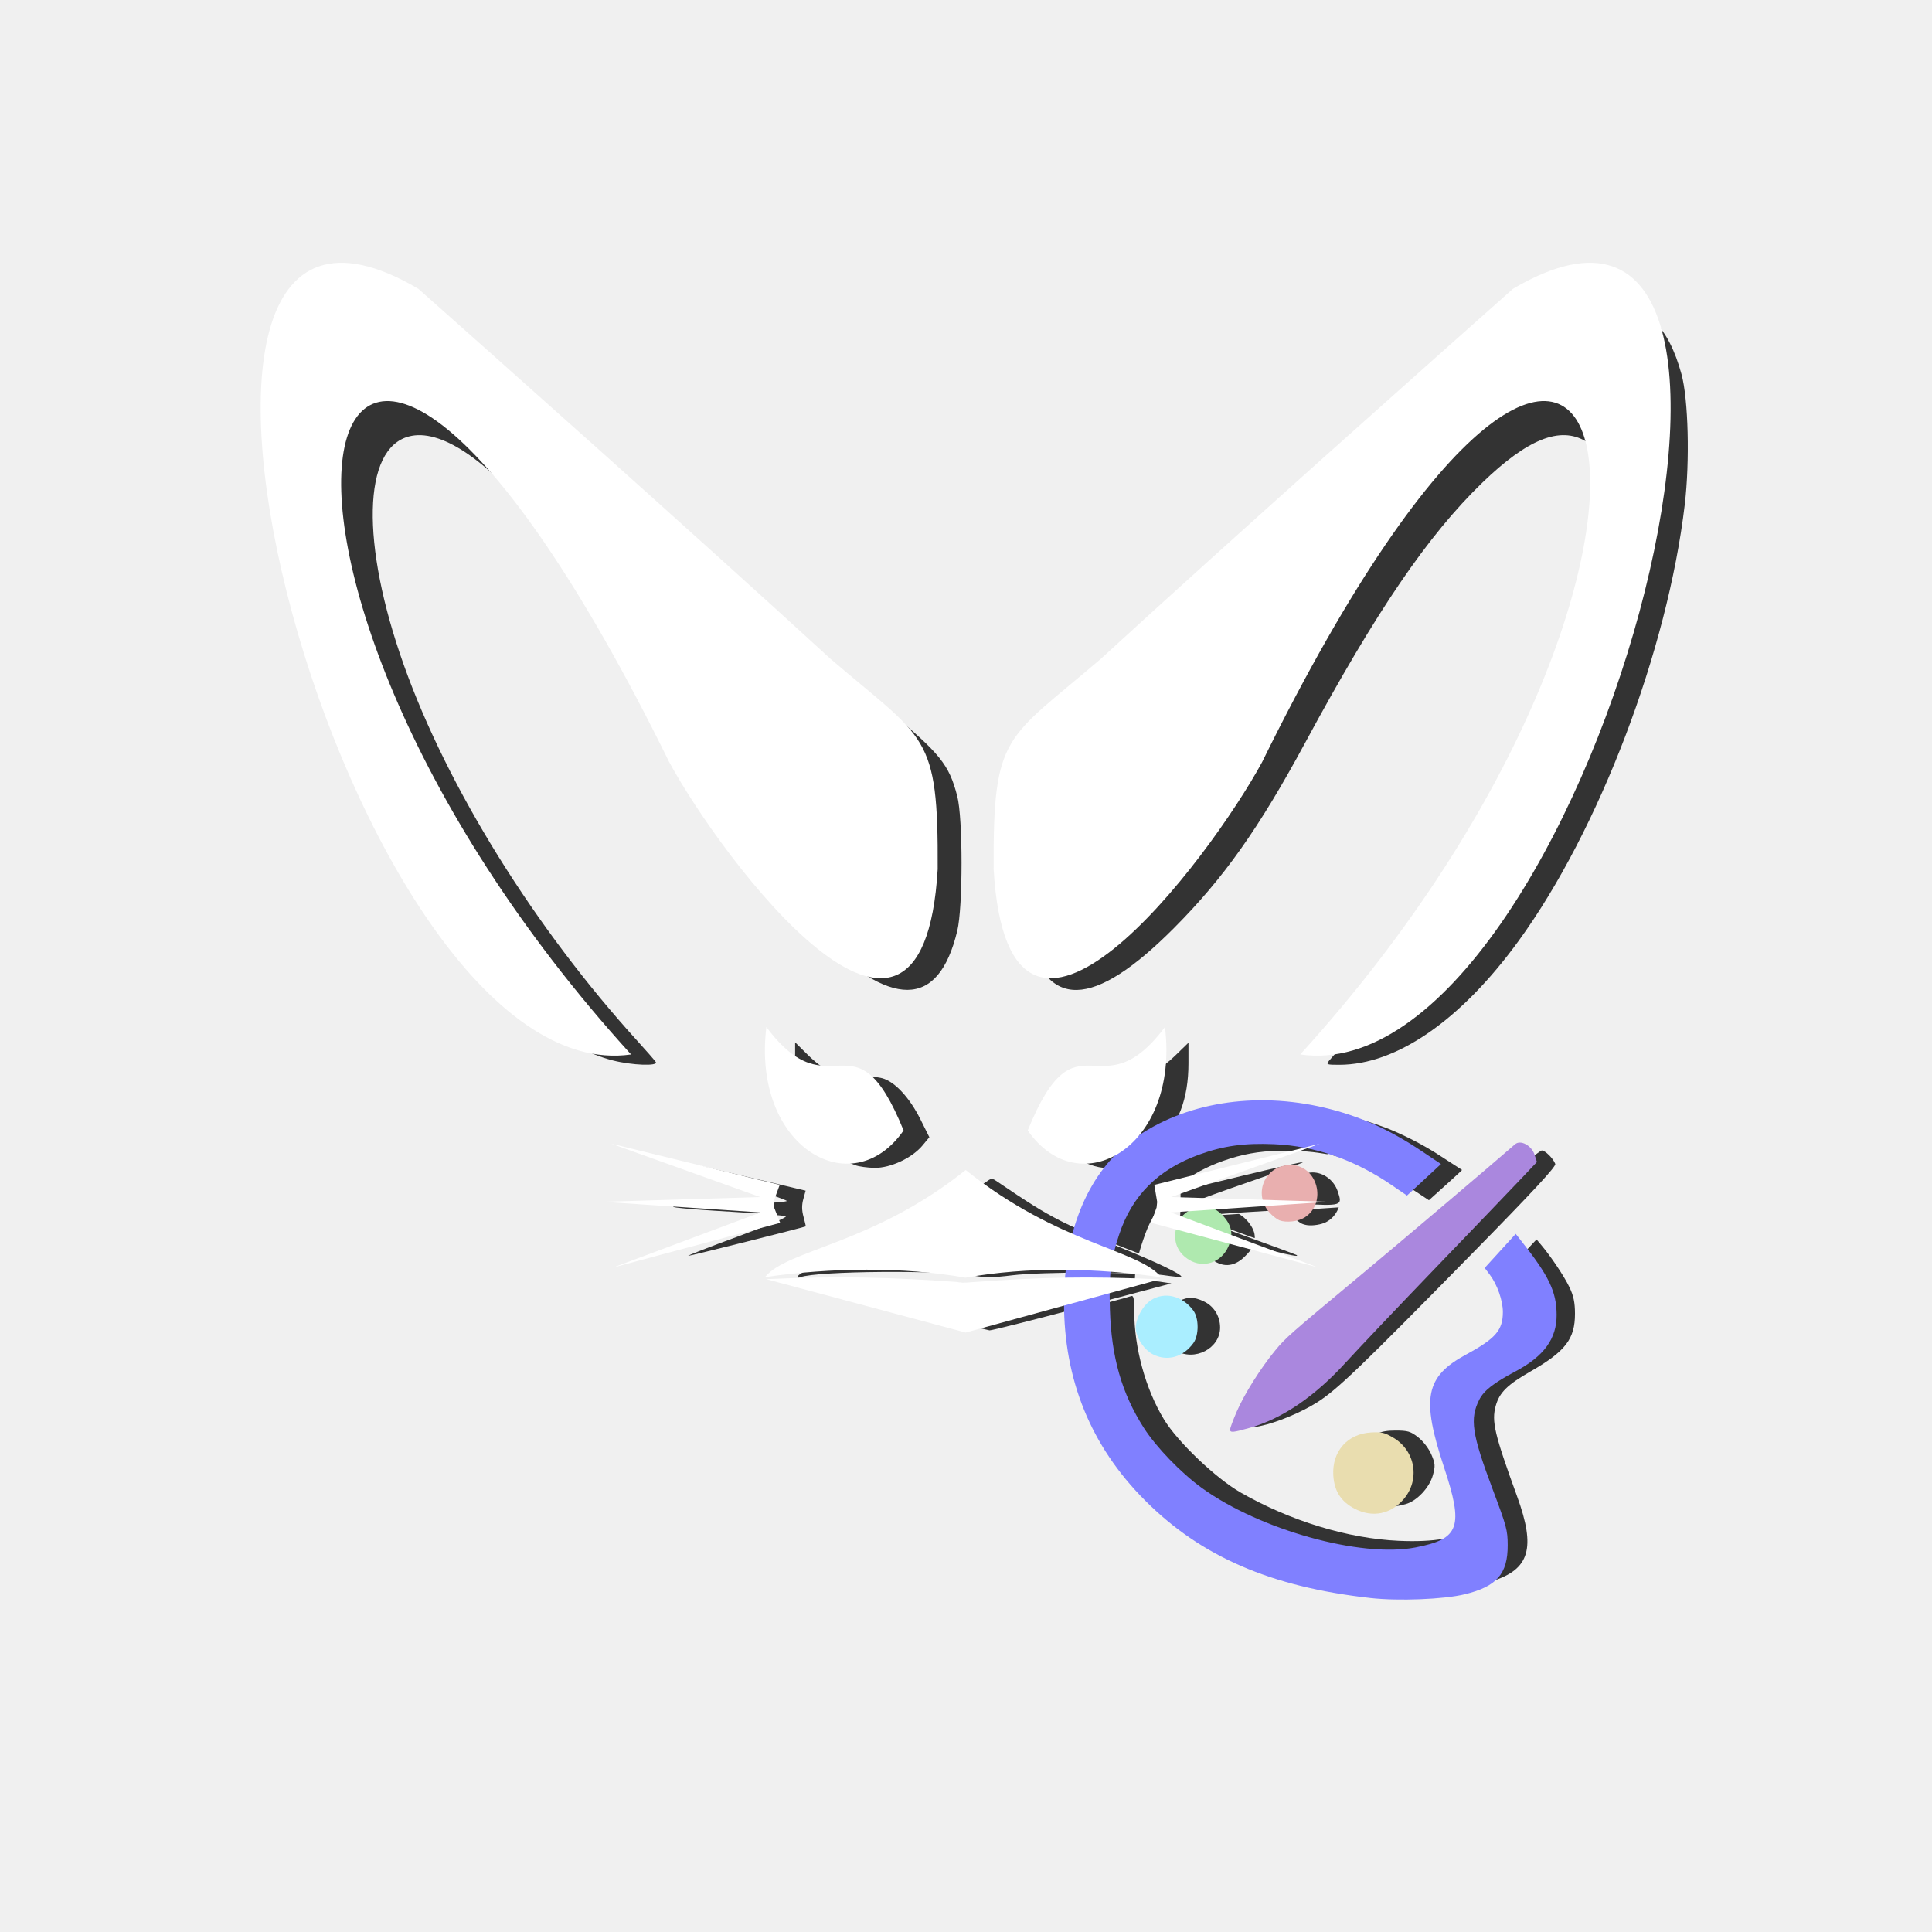
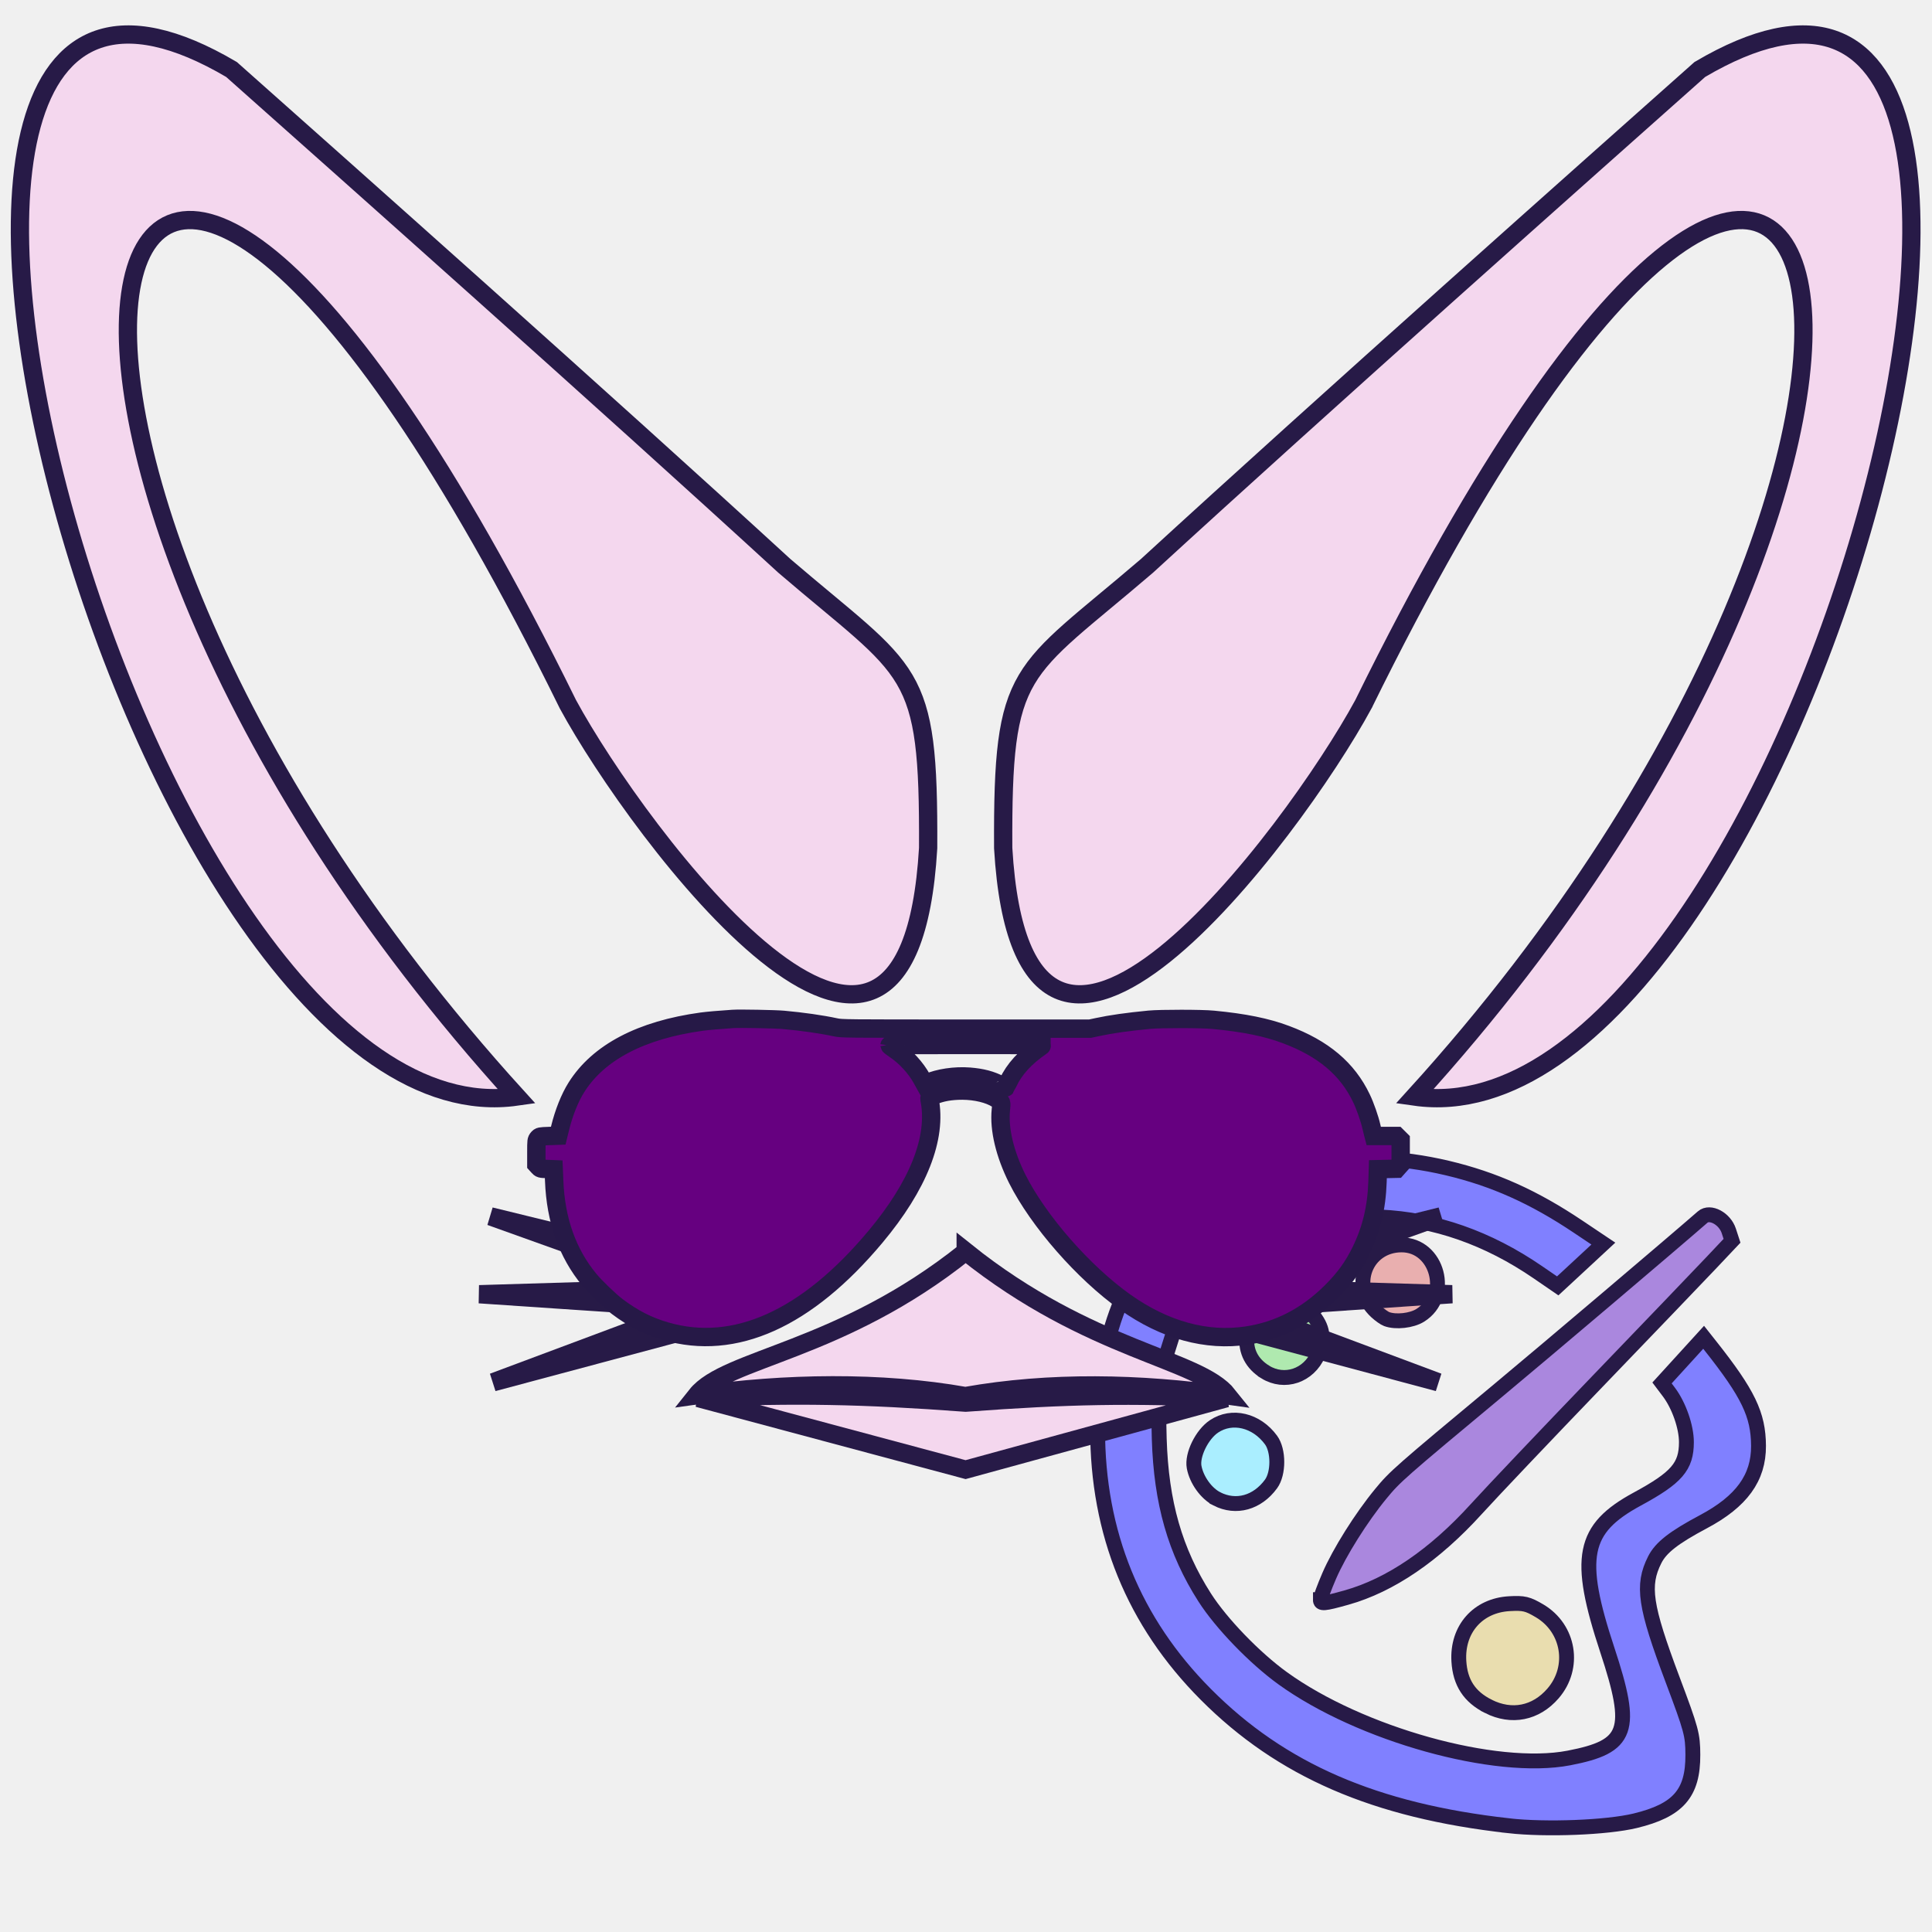
<svg xmlns="http://www.w3.org/2000/svg" width="158.29mm" height="158.346mm" viewBox="0 0 158.29 158.346" version="1.1" id="svg1" xml:space="preserve">
  <defs id="defs1" />
-   <g id="layer2" transform="matrix(0.9902549,0,0,0.9623148,2.920081,4.09216)" style="display:inline;fill:#333333;fill-opacity:1">
-     <path style="fill:#333333;stroke-width:0.707" d="M 180.576,325.284 C 150.274,317.34 117.42,271.61 96.489,208.243 85.79,175.853 80.83,147.719 81.53,123.39 c 0.508,-17.652 2.791,-26.705 8.533,-33.831 7.348,-9.118 18.276,-10.047 33.47,-2.845 4.243,2.011 8.549,5.493 25.809,20.871 38.907,34.665 65.96,58.929 85.673,76.843 10.837,9.848 25.011,22.448 31.498,28.001 16.503,14.128 19.223,17.598 21.792,27.804 1.779,7.068 1.78,35.777 0.001,43.347 -5.93,25.242 -20.618,25.307 -45.104,0.2 -16.006,-16.412 -26.95,-31.898 -39.389,-55.739 -19.221,-36.838 -32.378,-58.257 -46.911,-76.368 -16.173,-20.155 -30.455,-29.856 -40.122,-27.253 -14.484,3.9 -15.14,34.453 -1.582,73.63 13.683,39.535 40.969,84.675 73.268,121.207 2.751,3.111 5.242,6.055 5.536,6.541 0.83,1.371 -7.442,1.054 -13.427,-0.515 z" id="path1" transform="scale(0.2645833)" />
-     <path style="fill:#333333;stroke-width:0.707" d="m 404.549,325.446 c 0.53,-0.681 3.064,-3.624 5.63,-6.541 46.954,-53.367 80.567,-120.976 82.437,-165.817 0.597,-14.31 -2.054,-23.625 -7.711,-27.103 -8.025,-4.932 -18.246,-0.726 -32.352,13.314 -17.054,16.974 -33.126,41.252 -55.398,83.683 -14.495,27.613 -25.438,43.526 -41.018,59.645 -25.426,26.304 -40.203,26.609 -46.231,0.952 -1.783,-7.589 -1.785,-36.292 -0.003,-43.347 2.589,-10.251 5.203,-13.57 22.001,-27.937 6.657,-5.694 18.945,-16.579 27.307,-24.189 16.525,-15.04 42.274,-38.219 62.932,-56.651 46.694,-41.662 47.206,-42.098 52.48,-44.661 7.157,-3.479 11.994,-4.77 17.867,-4.77 11.309,0 18.263,6.948 22.359,22.337 2.148,8.07 2.635,28.037 1.025,42.009 -5.413,46.986 -26.793,104.783 -51.921,140.361 -18.105,25.634 -38.228,39.952 -56.152,39.952 -3.911,0 -4.146,-0.089 -3.252,-1.237 z" id="path2" transform="scale(0.2645833)" />
-     <path style="fill:#333333;stroke-width:0.707" d="m 238.295,395.004 c 0,-1.065 6.366,-4.166 18.361,-8.944 18.465,-7.354 27.454,-12.177 41.471,-22.25 0.649,-0.467 1.319,-0.467 1.989,0 11.015,7.675 14.546,9.941 20.204,12.961 3.695,1.973 12.306,5.923 19.137,8.779 11.512,4.812 19.51,8.788 18.903,9.395 -0.14,0.14 -2.631,-0.105 -5.536,-0.545 -7.52,-1.139 -38.283,-1.105 -47.354,0.052 -5.844,0.746 -8.403,0.772 -12.021,0.122 -10.314,-1.852 -48.989,-1.516 -54.166,0.47 -0.544,0.209 -0.989,0.19 -0.989,-0.041 z" id="path4" transform="scale(0.2645833)" />
-     <path style="fill:#333333;stroke-width:0.707" d="m 328.33,358.201 c -4.826,-2.247 -9.622,-7.129 -9.006,-9.168 1.07,-3.541 5.817,-11.612 8.42,-14.315 3.356,-3.484 6.428,-4.489 13.742,-4.495 6.561,-0.005 10.065,-1.568 15.342,-6.845 l 3.797,-3.797 v 6.584 c 0,11.61 -3.181,20.055 -10.204,27.09 -6.742,6.753 -14.485,8.486 -22.09,4.946 z" id="path5" transform="scale(0.2645833)" />
-     <path style="fill:#333333;stroke-width:0.707" d="m 256.326,358.978 c -4.238,-1.662 -6.596,-3.314 -9.776,-6.85 -6.003,-6.677 -8.963,-15.27 -8.963,-26.024 v -6.647 l 3.799,3.86 c 5.239,5.323 8.743,6.901 15.339,6.906 2.891,0.002 6.53,0.351 8.085,0.775 3.918,1.067 8.554,6.196 11.979,13.252 l 2.786,5.741 -2.148,2.665 c -3.242,4.024 -9.998,7.275 -14.977,7.208 -2.202,-0.03 -4.959,-0.428 -6.125,-0.886 z" id="path6" transform="scale(0.2645833)" />
-     <path style="fill:#333333;stroke-width:0.707" d="m 219.446,382.047 c 9.523,-3.59 15.763,-6.293 15.203,-6.585 -0.523,-0.273 -7.579,-0.897 -15.68,-1.387 -19.842,-1.199 -24.792,-1.929 -13.908,-2.05 14.248,-0.159 30.484,-0.999 29.905,-1.547 -0.308,-0.292 -7.961,-3.155 -17.006,-6.364 -9.045,-3.208 -16.326,-5.954 -16.179,-6.101 0.147,-0.147 9.002,1.86 19.678,4.461 l 19.411,4.728 -0.727,2.722 c -0.513,1.923 -0.492,3.602 0.074,5.721 0.44,1.649 0.745,3.024 0.676,3.054 -1.035,0.458 -36.046,9.494 -36.695,9.47 -0.498,-0.018 6.363,-2.773 15.247,-6.122 z" id="path7" transform="scale(0.2645833)" />
-     <path style="fill:#333333;stroke-width:0.707" d="m 374.767,383.323 c -15.78,-4.295 -17.293,-4.839 -16.971,-6.105 0.194,-0.765 0.354,-3.324 0.354,-5.688 v -4.298 l 19.012,-4.739 c 10.456,-2.607 19.133,-4.618 19.282,-4.469 0.149,0.149 -7.134,2.902 -16.183,6.12 -9.049,3.217 -16.705,6.078 -17.013,6.357 -0.586,0.531 15.982,1.373 29.905,1.519 11.168,0.117 6.089,0.89 -13.435,2.043 -8.362,0.494 -15.636,1.125 -16.164,1.403 -0.576,0.303 5.372,2.85 14.849,6.359 8.696,3.22 15.943,5.972 16.105,6.116 0.907,0.807 -4.221,-0.393 -19.74,-4.617 z" id="path8" transform="scale(0.2645833)" />
-     <path style="fill:#333333;stroke-width:0.707" d="m 269.592,404.572 c -21.581,-5.838 -27.394,-7.643 -26.163,-8.126 0.898,-0.352 11.075,-0.376 23.504,-0.056 28.02,0.722 38.05,0.726 61.518,0.028 10.501,-0.312 20.834,-0.297 22.963,0.034 l 3.871,0.602 -27.913,7.612 c -15.352,4.187 -28.39,7.567 -28.974,7.511 -0.583,-0.056 -13.546,-3.479 -28.807,-7.607 z" id="path9" transform="scale(0.2645833)" />
-     <path style="fill:#333333;stroke-width:0.707" d="m 418.254,493.915 c -27.065,-4.305 -45.642,-12.736 -61.431,-27.882 -14.104,-13.528 -22.322,-28.717 -25.549,-47.221 -0.58,-3.326 -1.055,-7.88 -1.055,-10.12 V 404.62 l 5.767,-1.556 c 3.172,-0.856 6.195,-1.72 6.718,-1.921 0.743,-0.285 0.951,0.772 0.954,4.837 0.006,11.842 3.551,25.114 9.311,34.86 4.287,7.255 16.236,18.972 24.013,23.548 15.553,9.152 33.55,14.801 49.465,15.525 11.027,0.502 18.56,-0.874 22.094,-4.037 2.153,-1.927 2.237,-2.21 2.145,-7.187 -0.074,-3.981 -0.853,-7.617 -3.362,-15.699 -3.889,-12.527 -4.699,-18.825 -2.993,-23.291 1.486,-3.891 3.462,-5.719 11.544,-10.678 7.194,-4.414 9.139,-6.415 9.833,-10.114 0.639,-3.405 -0.794,-9.283 -3.181,-13.046 l -1.984,-3.128 4.486,-4.918 4.486,-4.918 1.446,1.768 c 3.112,3.803 7.217,10.13 8.852,13.64 1.281,2.752 1.717,4.897 1.722,8.485 0.012,8.157 -2.967,12.144 -13.903,18.607 -7.303,4.316 -9.736,6.791 -10.891,11.078 -1.341,4.981 -0.398,9.086 6.696,29.154 5.895,16.675 3.924,23.506 -7.87,27.274 -4.025,1.286 -6.863,1.568 -17.866,1.776 -9.03,0.171 -15.052,-0.066 -19.445,-0.765 z" id="path10" transform="scale(0.2645833)" />
-     <path style="fill:#333333;stroke-width:0.707" d="m 356.679,418.688 c -6.097,-3.718 -5.463,-12.588 1.145,-16.005 2.619,-1.354 4.483,-1.321 7.551,0.134 3.174,1.506 5.144,4.739 5.147,8.447 0.006,6.731 -7.967,11.007 -13.843,7.424 z" id="path11" transform="scale(0.2645833)" />
-     <path style="fill:#333333;stroke-width:0.707" d="m 367.388,388.855 c -1.563,-1.372 -2.647,-3.081 -2.938,-4.629 -0.253,-1.35 -0.34,-2.574 -0.193,-2.721 0.285,-0.285 15.574,3.748 16.064,4.238 0.16,0.16 -0.834,1.415 -2.208,2.789 -3.379,3.379 -7.116,3.492 -10.725,0.323 z" id="path12" transform="scale(0.2645833)" />
-     <path style="fill:#333333;stroke-width:0.707" d="m 395.363,371.412 -4.506,-0.253 0.416,-2.616 c 0.602,-3.786 4.487,-7.212 8.178,-7.212 3.436,0 6.687,2.507 7.86,6.063 1.56,4.726 1.429,4.77 -11.948,4.018 z" id="path13" transform="scale(0.2645833)" />
-     <path style="fill:#333333;stroke-width:0.707" d="m 382.498,439.773 c 0.755,-1.986 2.695,-5.923 4.311,-8.747 5.863,-10.247 10.133,-14.845 26.849,-28.914 8.75,-7.365 25.047,-21.144 36.215,-30.621 11.168,-9.476 20.738,-17.23 21.267,-17.23 1.088,0 3.62,2.595 4.231,4.337 0.289,0.824 -7.01,8.928 -25.473,28.284 -35.669,37.393 -42.732,44.372 -49.101,48.517 -4.914,3.198 -12.577,6.471 -17.724,7.569 l -1.947,0.415 z" id="path20" transform="scale(0.2645833)" />
-     <path style="fill:#333333;stroke-width:0.707" d="m 422.601,468.086 c -3.211,-0.963 -6.727,-3.683 -7.88,-6.098 -1.643,-3.44 -1.384,-9.467 0.527,-12.275 2.795,-4.107 5.055,-5.296 10.062,-5.296 3.955,0 4.796,0.257 7.196,2.195 1.562,1.262 3.303,3.602 4.095,5.503 1.222,2.933 1.277,3.686 0.491,6.644 -1.077,4.051 -5.032,8.37 -8.562,9.351 -2.87,0.797 -3.196,0.796 -5.93,-0.024 z" id="path21" transform="scale(0.2645833)" />
-     <path style="display:inline;fill:#333333;fill-opacity:1;stroke-width:0.088" d="m 397.924,378.327 c -0.614,-0.07 -1.424,-0.292 -1.846,-0.506 -0.683,-0.346 -1.761,-1.203 -2.557,-2.032 -0.784,-0.816 -1.687,-2.113 -1.497,-2.148 0.061,-0.011 3.393,-0.239 7.403,-0.506 4.011,-0.267 7.5,-0.506 7.755,-0.532 l 0.463,-0.047 -0.182,0.465 c -0.732,1.874 -2.182,3.498 -3.894,4.36 -1.457,0.734 -3.908,1.145 -5.645,0.947 z" id="path22" transform="scale(0.2645833)" />
-     <path style="display:inline;fill:#333333;fill-opacity:1;stroke-width:0.088" d="m 380.158,382.057 c -0.559,-0.213 -3.932,-1.477 -7.496,-2.809 l -6.48,-2.421 0.425,-0.421 c 0.234,-0.232 0.664,-0.59 0.955,-0.795 l 0.53,-0.374 4.154,-0.276 4.154,-0.276 0.602,0.399 c 1.376,0.912 2.826,2.582 3.6,4.147 0.488,0.985 0.669,1.6 0.756,2.57 0.048,0.531 0.036,0.655 -0.063,0.65 -0.068,-0.003 -0.58,-0.18 -1.139,-0.394 z" id="path23" transform="scale(0.2645833)" />
-     <path style="display:inline;fill:#333333;fill-opacity:1;stroke-width:0.088" d="m 340.56,385.599 c -3.851,-1.547 -8.192,-3.35 -8.283,-3.442 -0.016,-0.016 0.188,-0.76 0.453,-1.655 2.341,-7.912 5.757,-14.508 10.383,-20.055 1.264,-1.516 2.118,-2.377 2.598,-2.62 0.696,-0.353 2.577,-1.656 3.541,-2.453 0.797,-0.659 2.624,-2.458 3.522,-3.469 0.179,-0.201 0.795,-0.663 1.369,-1.027 9.094,-5.761 20.313,-9.189 32.321,-9.875 2.017,-0.115 6.992,-0.115 8.94,6.7e-4 9.277,0.55 18.387,2.562 26.919,5.943 4.987,1.976 10.409,4.78 15.508,8.018 0.972,0.617 8.265,5.464 8.381,5.569 0.04,0.036 -1.81,1.81 -4.11,3.941 -2.3,2.131 -4.649,4.31 -5.22,4.841 l -1.038,0.966 -1.171,-0.803 c -3.353,-2.299 -6.008,-4.06 -7.314,-4.85 -6.726,-4.067 -14.042,-7.096 -20.795,-8.611 -0.716,-0.161 -1.302,-0.314 -1.302,-0.341 0,-0.027 0.487,-0.222 1.083,-0.434 2.174,-0.773 2.55,-0.916 2.513,-0.952 -0.021,-0.021 -1.127,0.234 -2.457,0.566 l -2.42,0.603 -1.149,-0.196 c -4.333,-0.741 -8.681,-1.021 -13.979,-0.902 -6.268,0.141 -11.477,1.112 -17.304,3.227 -10.61,3.851 -17.891,9.962 -22.361,18.769 -0.456,0.899 -1.056,2.172 -1.331,2.828 -0.75,1.785 -2.039,5.663 -2.607,7.844 -0.054,0.207 -0.126,0.373 -0.161,0.369 -0.035,-0.004 -2.072,-0.814 -4.527,-1.8 z" id="path24" transform="scale(0.2645833)" />
-     <path style="display:inline;fill:#333333;fill-opacity:1;stroke-width:0.125" d="m 330.048,394.95 c 0.042,-0.405 0.077,-0.878 0.077,-1.051 v -0.314 l 5.344,0.08 c 4.373,0.065 8.423,0.243 8.468,0.371 0.005,0.014 -0.011,0.392 -0.035,0.84 l -0.044,0.814 -6.943,-10e-4 -6.943,-10e-4 z" id="path25" transform="scale(0.2645833)" />
+   <g id="layer1" transform="translate(-26.32053,-33.25909)" style="display:inline">
+     <path style="fill:#aa87de;stroke-width:1.219;stroke:#271a47;stroke-opacity:1;stroke-dasharray:none" d="m 134.539,164.365 c 0.003,-0.151 0.326,-1.024 0.72,-1.939 0.833,-1.932 2.631,-4.795 4.235,-6.742 1.167,-1.417 1.511,-1.719 9.716,-8.549 3.876,-3.226 14.215,-11.993 16.662,-14.129 0.597,-0.521 1.811,0.125 2.141,1.14 l 0.263,0.808 -1.7,1.8 c -0.935,0.99 -5.133,5.366 -9.328,9.725 -4.195,4.359 -8.67,9.072 -9.944,10.475 -3.424,3.77 -7.04,6.234 -10.629,7.241 -1.852,0.52 -2.14,0.543 -2.137,0.17 z" id="path14" />
+     <path style="fill:#e9ddaf;stroke-width:1.219;stroke:#271a47;stroke-opacity:1;stroke-dasharray:none" d="m 148.3,173.109 c -1.549,-0.782 -2.308,-1.947 -2.412,-3.703 -0.155,-2.618 1.558,-4.566 4.143,-4.71 1.187,-0.066 1.492,0.007 2.471,0.586 2.433,1.44 2.953,4.64 1.101,6.775 -1.41,1.627 -3.388,2.019 -5.303,1.053 z" id="path15" />
+     <path style="fill:#8080ff;stroke-width:1.219;stroke:#271a47;stroke-opacity:1;stroke-dasharray:none" d="m 149.972,182.895 c -10.958,-1.224 -18.635,-4.552 -24.816,-10.758 -5.919,-5.943 -8.891,-13.23 -8.876,-21.766 0.013,-8.027 2.756,-14.42 7.713,-17.982 5.519,-3.965 13.26,-5.22 20.951,-3.397 3.814,0.904 7.077,2.366 10.703,4.795 l 2.084,1.396 -1.216,1.128 c -0.669,0.621 -1.511,1.4 -1.87,1.733 l -0.654,0.605 -1.629,-1.117 c -4.103,-2.815 -8.436,-4.329 -12.964,-4.53 -3.249,-0.144 -5.587,0.178 -8.226,1.133 -4.545,1.645 -7.395,4.489 -8.83,8.813 -0.94,2.832 -1.13,4.378 -1.011,8.23 0.161,5.243 1.296,9.207 3.725,13.01 1.355,2.121 4.095,4.959 6.387,6.615 6.366,4.6 17.47,7.694 23.468,6.539 4.875,-0.939 5.333,-2.227 3.146,-8.846 -2.509,-7.592 -2.044,-9.937 2.452,-12.373 3.237,-1.754 4.029,-2.672 4.029,-4.669 0,-1.255 -0.616,-3.015 -1.439,-4.107 l -0.559,-0.742 1.705,-1.871 1.705,-1.871 0.544,0.688 c 3.114,3.934 3.94,5.65 3.954,8.208 0.015,2.623 -1.389,4.557 -4.513,6.218 -2.433,1.294 -3.489,2.119 -3.994,3.122 -1.058,2.1 -0.809,3.77 1.463,9.819 1.551,4.129 1.654,4.512 1.662,6.164 0.015,3.161 -1.202,4.553 -4.724,5.406 -2.304,0.558 -7.28,0.755 -10.37,0.41 z" id="path16" />
+     <path style="fill:#aaeeff;stroke-width:1.219;stroke:#271a47;stroke-opacity:1;stroke-dasharray:none" d="m 126.062,156.11 c -0.883,-0.449 -1.675,-1.554 -1.871,-2.609 -0.184,-0.991 0.635,-2.668 1.627,-3.334 1.477,-0.991 3.485,-0.511 4.676,1.117 0.631,0.862 0.631,2.738 0,3.6 -1.13,1.544 -2.865,2.024 -4.432,1.227 z" id="path17" />
+     <path style="fill:#afe9af;stroke-width:1.219;stroke:#271a47;stroke-opacity:1;stroke-dasharray:none" d="m 130.023,145.71 c -1.088,-0.672 -1.615,-1.678 -1.512,-2.89 0.114,-1.344 0.793,-2.268 2.013,-2.74 1.269,-0.491 2.389,-0.19 3.329,0.894 0.905,1.044 1.053,2.011 0.5,3.276 -0.772,1.768 -2.752,2.435 -4.33,1.461 z" id="path18" />
+     <path style="fill:#e9afaf;stroke-width:1.219;stroke:#271a47;stroke-opacity:1;stroke-dasharray:none" d="m 139.971,141.37 c -0.179,-0.066 -0.556,-0.331 -0.836,-0.588 -2.212,-2.028 -0.917,-5.489 2.056,-5.493 2.962,-0.004 4.073,4.184 1.531,5.775 -0.704,0.441 -1.999,0.585 -2.751,0.306 z" id="path19" />
  </g>
-   <g id="layer1" transform="translate(-26.32053,-33.25909)" style="display:inline">
-     <path style="fill:#aa87de;stroke-width:0.163" d="m 127.138,150.417 c 0.002,-0.113 0.243,-0.763 0.537,-1.446 0.621,-1.44 1.962,-3.574 3.157,-5.025 0.87,-1.056 1.126,-1.281 7.243,-6.372 2.889,-2.404 10.596,-8.94 12.42,-10.532 0.445,-0.388 1.35,0.093 1.596,0.85 l 0.196,0.602 -1.268,1.342 c -0.697,0.738 -3.826,4 -6.954,7.249 -3.127,3.249 -6.463,6.763 -7.412,7.808 -2.552,2.81 -5.248,4.647 -7.923,5.398 -1.38,0.387 -1.595,0.404 -1.593,0.127 z" id="path14" />
-     <path style="fill:#e9ddaf;stroke-width:0.163" d="m 137.395,156.935 c -1.155,-0.583 -1.721,-1.452 -1.798,-2.761 -0.116,-1.951 1.161,-3.403 3.088,-3.511 0.885,-0.05 1.112,0.005 1.842,0.437 1.813,1.074 2.201,3.458 0.821,5.05 -1.051,1.212 -2.526,1.505 -3.953,0.785 z" id="path15" />
-     <path style="fill:#8080ff;stroke-width:0.163" d="m 138.641,164.23 c -8.168,-0.912 -13.891,-3.393 -18.498,-8.02 -4.412,-4.43 -6.627,-9.862 -6.617,-16.225 0.01,-5.984 2.054,-10.749 5.75,-13.404 4.114,-2.956 9.885,-3.891 15.617,-2.532 2.843,0.674 5.275,1.763 7.978,3.574 l 1.553,1.04 -0.907,0.841 c -0.499,0.463 -1.126,1.044 -1.394,1.292 l -0.488,0.451 -1.214,-0.833 c -3.059,-2.099 -6.288,-3.227 -9.664,-3.377 -2.422,-0.107 -4.165,0.133 -6.132,0.845 -3.388,1.226 -5.512,3.346 -6.582,6.569 -0.7,2.111 -0.842,3.263 -0.754,6.134 0.12,3.909 0.966,6.863 2.777,9.698 1.01,1.581 3.053,3.697 4.761,4.931 4.746,3.429 13.023,5.735 17.493,4.874 3.634,-0.7 3.976,-1.66 2.345,-6.594 -1.87,-5.659 -1.524,-7.407 1.827,-9.223 2.413,-1.308 3.003,-1.992 3.003,-3.48 0,-0.936 -0.46,-2.247 -1.073,-3.061 l -0.417,-0.553 1.271,-1.395 1.271,-1.395 0.406,0.513 c 2.321,2.933 2.937,4.211 2.948,6.118 0.011,1.955 -1.035,3.397 -3.364,4.635 -1.814,0.964 -2.601,1.579 -2.977,2.327 -0.789,1.565 -0.603,2.81 1.091,7.32 1.156,3.078 1.233,3.363 1.239,4.595 0.011,2.356 -0.896,3.394 -3.521,4.03 -1.717,0.416 -5.427,0.563 -7.73,0.306 z" id="path16" />
-     <path style="fill:#aaeeff;stroke-width:0.163" d="m 120.819,144.263 c -0.659,-0.335 -1.249,-1.158 -1.395,-1.945 -0.137,-0.739 0.473,-1.989 1.213,-2.485 1.101,-0.739 2.598,-0.381 3.486,0.832 0.47,0.642 0.47,2.041 0,2.684 -0.842,1.151 -2.136,1.509 -3.304,0.914 z" id="path17" />
-     <path style="fill:#afe9af;stroke-width:0.163" d="m 123.772,136.511 c -0.811,-0.501 -1.204,-1.251 -1.127,-2.154 0.085,-1.002 0.591,-1.691 1.501,-2.043 0.946,-0.366 1.781,-0.141 2.481,0.666 0.675,0.778 0.785,1.499 0.373,2.442 -0.576,1.318 -2.051,1.815 -3.228,1.089 z" id="path18" />
-     <path style="fill:#e9afaf;stroke-width:0.163" d="m 131.187,133.276 c -0.134,-0.05 -0.414,-0.247 -0.623,-0.438 -1.649,-1.512 -0.684,-4.092 1.532,-4.094 2.208,-0.003 3.036,3.119 1.142,4.305 -0.525,0.328 -1.49,0.436 -2.051,0.228 z" id="path19" />
-   </g>
-   <g id="g85" style="display:inline;fill:#000000;fill-opacity:1" transform="matrix(1.116056,0,0,1.116056,-42.65817,-72.44632)">
-     <g id="g99" style="fill:#ffffff;fill-opacity:1">
-       <g id="g77" style="fill:#ffffff;fill-opacity:1">
-         <path style="fill:#ffffff;fill-opacity:1;stroke-width:0.265" d="m 87.365,120.875 c 3.836,7.073 18.602,26.837 19.718,7.874 0.05,-10.024 -0.858,-9.441 -7.874,-15.455 C 89.312,104.215 74.988,91.493 68.949,86.125 44.189,71.522 63.74,145.326 84.567,142.349 51.06,105.486 61.035,67.347 87.365,120.875 Z m 43.545,0 c -3.836,7.073 -18.602,26.837 -19.718,7.874 -0.05,-10.024 0.858,-9.441 7.874,-15.455 9.896,-9.079 24.221,-21.8 30.26,-27.169 24.759,-14.603 5.208,59.201 -15.618,56.224 33.506,-36.863 23.532,-75.002 -2.798,-21.475 z" id="path71" />
-         <path id="path83" style="display:inline;fill:#ffffff;fill-opacity:1;stroke-width:0.265" d="m 142.151,198.639 c 6.831,5.473 13.12,5.833 14.735,7.865 -4.828,-0.695 -10.115,-0.773 -14.717,0.044 -4.601,-0.818 -9.55,-0.725 -14.378,-0.031 1.615,-2.032 7.529,-2.405 14.36,-7.879 z" transform="matrix(-1,0,0,1,251.2894,-47.8049)" />
-         <path id="path74" style="fill:#ffffff;fill-opacity:1;stroke-width:0.265" d="m 83.125,148.906 10.926,3.915 -11.539,0.348 11.558,0.781 -10.8,4.038 12.247,-3.275 -0.465,-1.172 0.006,-0.465 0.424,-1.149 z m 52.024,0 -12.158,3.02 0.21,1.252 -0.042,0.406 -0.402,1.128 12.247,3.275 -10.8,-4.038 11.558,-0.781 -11.539,-0.348 z" />
-         <path style="fill:#ffffff;fill-opacity:1;stroke-width:0.265" d="m 104.579,147.928 c -3.639,-8.97 -5.276,-1.191 -10.077,-7.592 -1.082,8.835 6.288,13.059 10.077,7.592 z m 9.117,0 c 3.639,-8.97 5.276,-1.191 10.077,-7.592 1.082,8.835 -6.288,13.059 -10.077,7.592 z" id="path75" />
-         <path id="path77" style="fill:#ffffff;fill-opacity:1;stroke-width:0.265" d="m 94.489,158.849 14.644,3.922 14.28,-3.91 c -5.308,-0.231 -8.613,-0.176 -14.277,0.244 -5.665,-0.42 -9.339,-0.487 -14.647,-0.256 z" />
+   <g id="g85" style="display:inline;fill:#f4d7ee;fill-opacity:1;stroke-width:1;stroke-dasharray:none;stroke:#271a47;stroke-opacity:1" transform="matrix(1.497216,0,0,1.497216,-84.25682,-123.2527)">
+     <g id="g99" style="fill:#f4d7ee;fill-opacity:1;stroke-width:1;stroke-dasharray:none;stroke:#271a47;stroke-opacity:1">
+       <g id="g77" style="fill:#f4d7ee;fill-opacity:1;stroke-width:1;stroke-dasharray:none;stroke:#271a47;stroke-opacity:1">
+         <path style="fill:#f4d7ee;fill-opacity:1;stroke-width:1;stroke-dasharray:none;stroke:#271a47;stroke-opacity:1" d="m 87.365,120.875 c 3.836,7.073 18.602,26.837 19.718,7.874 0.05,-10.024 -0.858,-9.441 -7.874,-15.455 C 89.312,104.215 74.988,91.493 68.949,86.125 44.189,71.522 63.74,145.326 84.567,142.349 51.06,105.486 61.035,67.347 87.365,120.875 Z m 43.545,0 c -3.836,7.073 -18.602,26.837 -19.718,7.874 -0.05,-10.024 0.858,-9.441 7.874,-15.455 9.896,-9.079 24.221,-21.8 30.26,-27.169 24.759,-14.603 5.208,59.201 -15.618,56.224 33.506,-36.863 23.532,-75.002 -2.798,-21.475 z" id="path71" />
+         <path id="path83" style="display:inline;fill:#f4d7ee;fill-opacity:1;stroke-width:1;stroke-dasharray:none;stroke:#271a47;stroke-opacity:1" d="m 142.151,198.639 c 6.831,5.473 13.12,5.833 14.735,7.865 -4.828,-0.695 -10.115,-0.773 -14.717,0.044 -4.601,-0.818 -9.55,-0.725 -14.378,-0.031 1.615,-2.032 7.529,-2.405 14.36,-7.879 z" transform="matrix(-1,0,0,1,251.2894,-47.8049)" />
+         <path id="path74" style="fill:#f4d7ee;fill-opacity:1;stroke-width:1;stroke-dasharray:none;stroke:#271a47;stroke-opacity:1" d="m 83.125,148.906 10.926,3.915 -11.539,0.348 11.558,0.781 -10.8,4.038 12.247,-3.275 -0.465,-1.172 0.006,-0.465 0.424,-1.149 z m 52.024,0 -12.158,3.02 0.21,1.252 -0.042,0.406 -0.402,1.128 12.247,3.275 -10.8,-4.038 11.558,-0.781 -11.539,-0.348 z" />
+         <path style="fill:#f4d7ee;fill-opacity:1;stroke-width:1;stroke-dasharray:none;stroke:#271a47;stroke-opacity:1" d="m 104.579,147.928 c -3.639,-8.97 -5.276,-1.191 -10.077,-7.592 -1.082,8.835 6.288,13.059 10.077,7.592 z m 9.117,0 c 3.639,-8.97 5.276,-1.191 10.077,-7.592 1.082,8.835 -6.288,13.059 -10.077,7.592 z" id="path75" />
+         <path id="path77" style="fill:#f4d7ee;fill-opacity:1;stroke-width:1;stroke-dasharray:none;stroke:#271a47;stroke-opacity:1" d="m 94.489,158.849 14.644,3.922 14.28,-3.91 c -5.308,-0.231 -8.613,-0.176 -14.277,0.244 -5.665,-0.42 -9.339,-0.487 -14.647,-0.256 z" />
      </g>
-       <g id="g84" transform="matrix(-1,0,0,1,251.2894,-47.8049)" style="fill:#ffffff;fill-opacity:1" />
+       <g id="g84" transform="matrix(-1,0,0,1,251.2894,-47.8049)" style="fill:#f4d7ee;fill-opacity:1;stroke-width:1;stroke-dasharray:none;stroke:#271a47;stroke-opacity:1" />
    </g>
  </g>
+   <path d="m 60.065,83.511 c -1.112,0.072 -2.042,0.155 -2.546,0.221 -4.97,0.681 -8.478,2.518 -10.283,5.396 -0.537,0.852 -1.029,2.086 -1.334,3.343 l -0.149,0.609 -0.764,0.028 c -0.753,0.028 -0.764,0.028 -0.897,0.183 -0.127,0.149 -0.133,0.177 -0.133,1.146 v 0.996 l 0.16,0.177 c 0.16,0.177 0.172,0.183 0.714,0.199 l 0.548,0.022 0.039,0.946 c 0.122,3.226 1.09,5.949 2.889,8.119 0.509,0.614 1.693,1.749 2.291,2.197 1.306,0.98 2.524,1.599 3.957,2.014 5.661,1.649 11.555,-1.002 17.184,-7.726 3.525,-4.211 5.075,-8.135 4.444,-11.273 -0.028,-0.144 -0.011,-0.166 0.266,-0.288 0.681,-0.299 1.455,-0.437 2.43,-0.437 1.09,0.006 2.175,0.266 2.822,0.681 0.404,0.26 0.393,0.238 0.327,0.913 -0.16,1.577 0.327,3.608 1.345,5.645 1.732,3.448 5.44,7.687 8.844,10.1 3.243,2.297 6.663,3.237 9.962,2.739 2.629,-0.393 4.931,-1.588 6.945,-3.597 1.079,-1.074 1.782,-2.048 2.407,-3.321 0.863,-1.765 1.295,-3.547 1.367,-5.684 l 0.033,-1.035 0.769,-0.017 0.775,-0.017 0.161,-0.183 0.16,-0.177 v -1.002 -1.002 l -0.16,-0.16 -0.161,-0.16 h -0.946 -0.941 l -0.055,-0.21 c -0.028,-0.111 -0.094,-0.365 -0.138,-0.564 -0.138,-0.625 -0.52,-1.716 -0.808,-2.308 -1.151,-2.418 -3.132,-4.09 -6.204,-5.235 -1.577,-0.592 -3.398,-0.963 -5.944,-1.206 -0.941,-0.094 -4.311,-0.094 -5.257,-0.006 -1.81,0.177 -3.105,0.36 -4.217,0.598 L 89.341,84.308 H 79.169 c -9.995,0 -10.183,0 -10.698,-0.111 -1.157,-0.249 -2.717,-0.47 -4.256,-0.609 -0.653,-0.061 -3.603,-0.116 -4.151,-0.077 z m 25.291,2.225 c -1.339,0.919 -2.236,1.904 -2.739,3 -0.089,0.199 -0.166,0.371 -0.177,0.382 -0.006,0.011 -0.205,-0.077 -0.443,-0.199 -0.775,-0.398 -1.505,-0.592 -2.535,-0.675 -1.195,-0.094 -2.535,0.105 -3.47,0.515 l -0.199,0.089 -0.227,-0.41 c -0.504,-0.919 -1.339,-1.832 -2.214,-2.418 -0.243,-0.166 -0.443,-0.315 -0.448,-0.343 0,-0.022 2.833,-0.039 6.298,-0.033 5.938,0 6.287,0.006 6.154,0.094 z" id="path1-6" style="fill:#660080;stroke:#261947;stroke-width:1.506;stroke-opacity:1;stroke-dasharray:none" />
</svg>
